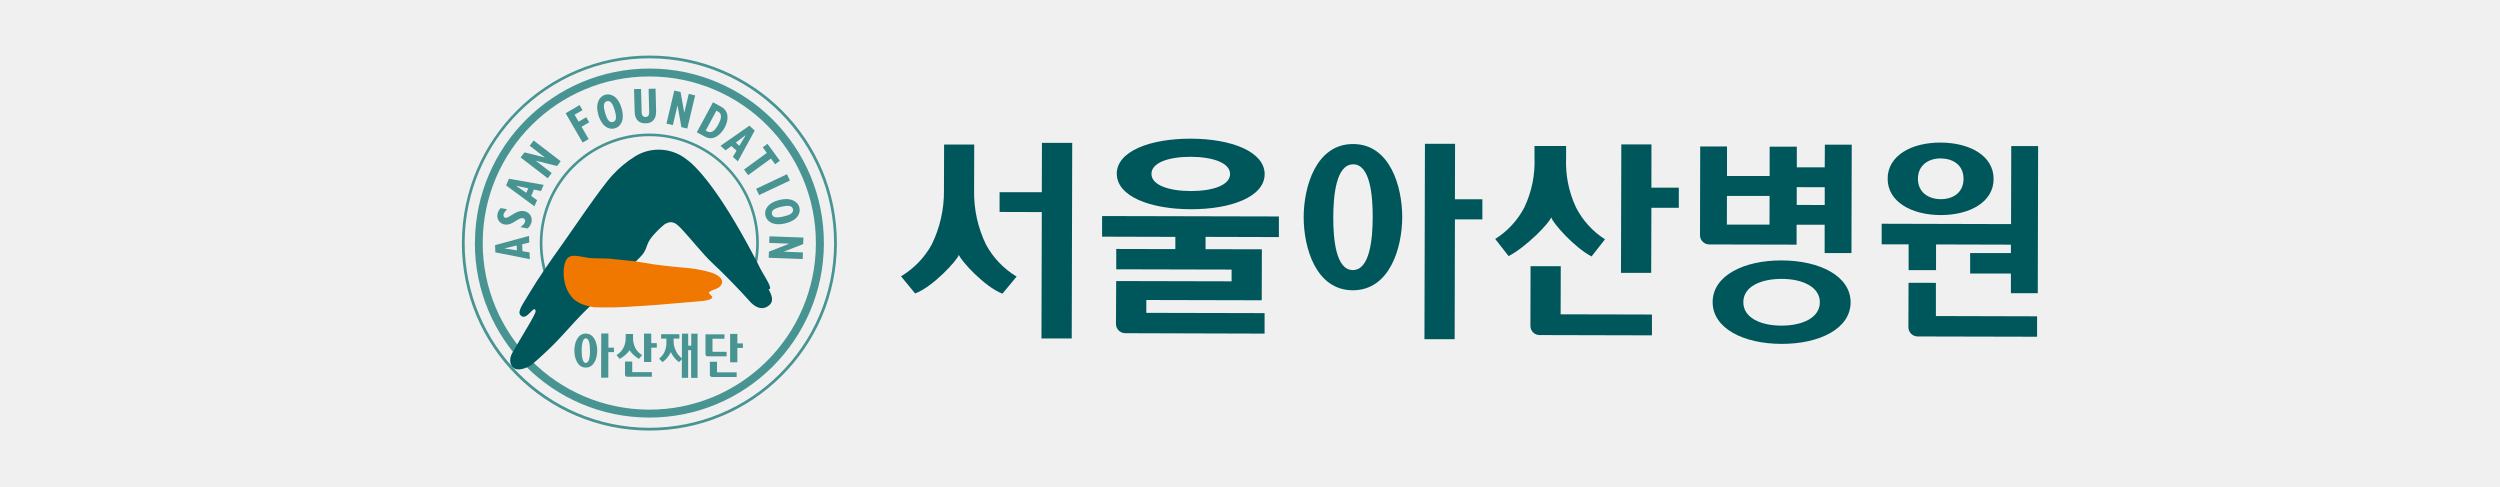
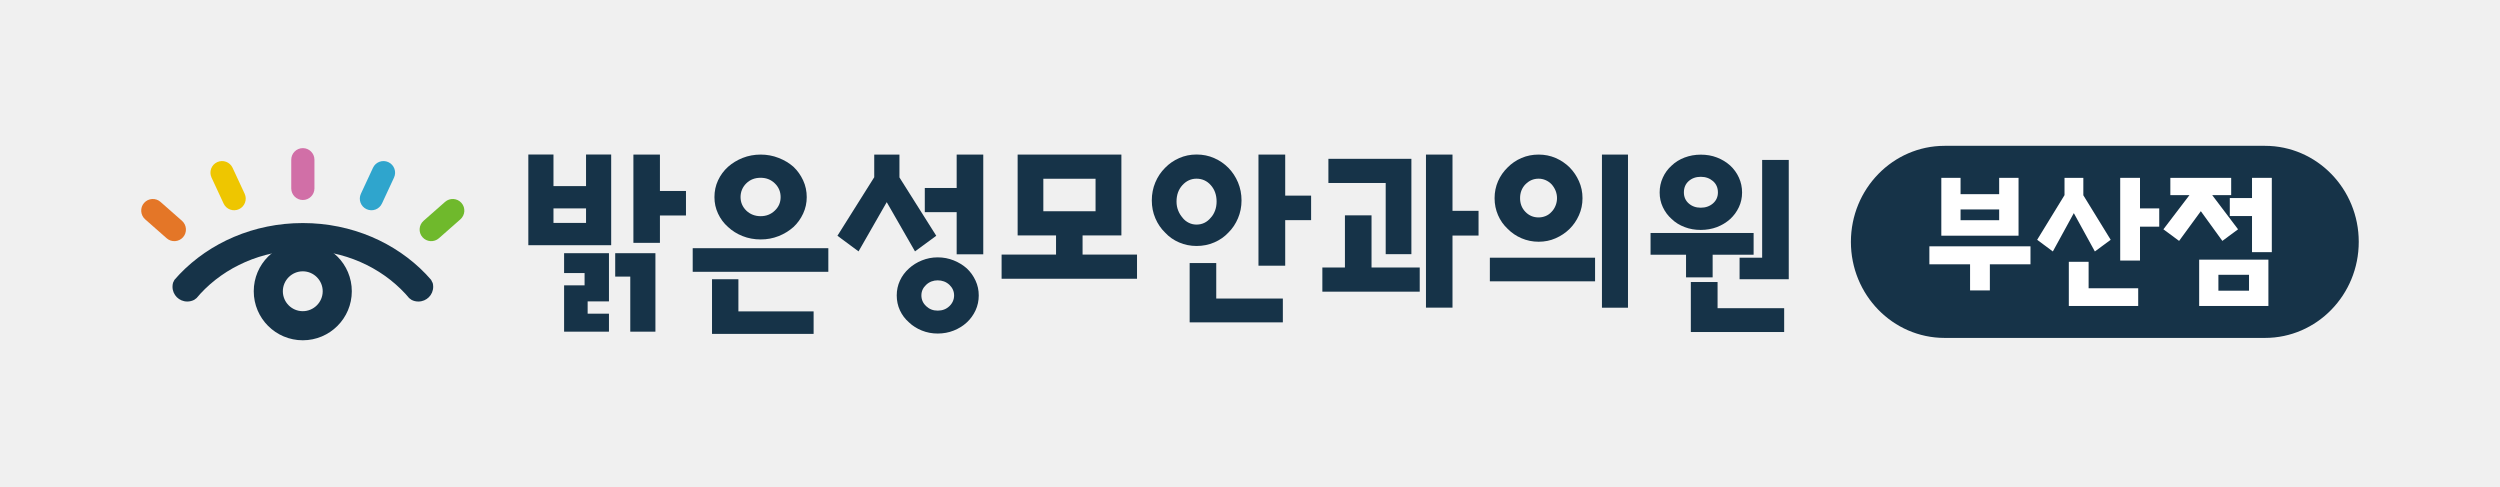
<svg xmlns="http://www.w3.org/2000/svg" id="_레이어_2" data-name="레이어 2" viewBox="0 0 360 70">
  <defs>
    <style>
      .cls-1 {
-         fill: #479492;
+         fill: #163348;
      }

-       .cls-1, .cls-2, .cls-3, .cls-4 {
+       .cls-1, .cls-2, .cls-3, .cls-4, .cls-5, .cls-6, .cls-7, .cls-8 {
        stroke-width: 0px;
      }

      .cls-2 {
-         fill: #f07700;
+         fill: #e47627;
      }

      .cls-3 {
+         fill: #eec600;
+       }
+ 
+       .cls-4 {
        fill: none;
      }

-       .cls-4 {
-         fill: #00575b;
+       .cls-5 {
+         fill: #fff;
+       }
+ 
+       .cls-6 {
+         fill: #d16fa7;
+       }
+ 
+       .cls-7 {
+         fill: #6fb92c;
+       }
+ 
+       .cls-8 {
+         fill: #2fa5cd;
      }
    </style>
  </defs>
  <g id="_레이어_1-2" data-name="레이어 1">
    <g>
-       <rect class="cls-3" width="360" height="70" />
-       <g id="logo">
-         <path id="_패스_373" data-name="패스 373" class="cls-1" d="M66.91,34.93c.04-14.69,11.98-26.57,26.67-26.53,14.69.04,26.57,11.98,26.53,26.67-.04,14.69-11.98,26.57-26.67,26.53h0c-14.68-.05-26.55-11.98-26.53-26.67M66.51,34.93c-.04,14.91,12.02,27.03,26.93,27.07,14.91.04,27.03-12.02,27.07-26.93.04-14.91-12.02-27.03-26.93-27.07-14.9-.02-27.01,12.03-27.07,26.93" />
-         <path id="_패스_374" data-name="패스 374" class="cls-1" d="M69.51,34.94c.03-13.25,10.8-23.96,24.05-23.93,13.25.03,23.96,10.8,23.93,24.05-.03,13.25-10.8,23.96-24.05,23.93,0,0,0,0,0,0-13.24-.05-23.95-10.81-23.93-24.05M68.38,34.94c-.03,13.88,11.19,25.16,25.07,25.19,13.88.03,25.16-11.19,25.19-25.07.03-13.88-11.19-25.15-25.06-25.19-13.87-.02-25.14,11.19-25.19,25.06" />
-         <path id="_패스_375" data-name="패스 375" class="cls-1" d="M79.32,40.97c-3.3-7.84.38-16.86,8.22-20.15,7.84-3.3,16.86.38,20.15,8.22,1.27,3.02,1.54,6.36.78,9.55l.31.33c2.16-8.44-2.93-17.03-11.37-19.19-8.44-2.16-17.03,2.93-19.19,11.37-.85,3.33-.59,6.84.73,10.01l.36-.13Z" />
-         <path id="_패스_376" data-name="패스 376" class="cls-1" d="M99.52,54.42v-3.99s-.43,0-.43,0v3.97h-.91l.02-6.35h.9v1.73s.44,0,.44,0v-1.73h.91v6.36s-.92,0-.92,0Z" />
-         <path id="_패스_377" data-name="패스 377" class="cls-1" d="M106.98,50.1h-.8v2.07h-1.04v-4.09h1.04v1.37h.8v.64Z" />
-         <path id="_패스_378" data-name="패스 378" class="cls-1" d="M94.58,50.06h-.8v2.07h-1.04v-4.09h1.04v1.37s.8,0,.8,0v.65Z" />
-         <path id="_패스_379" data-name="패스 379" class="cls-1" d="M88.4,50.71h-.8v3.67h-1.04l.02-6.36h1.03v2.04s.8,0,.8,0v.64Z" />
-         <path id="_패스_380" data-name="패스 380" class="cls-1" d="M84.36,48.03c-1.24,0-1.65,1.42-1.65,2.45s.41,2.45,1.64,2.45,1.65-1.41,1.65-2.44-.41-2.45-1.64-2.45M84.96,50.49c0,.74-.09,1.77-.6,1.77s-.6-1.03-.6-1.77.09-1.77.6-1.77.6,1.03.59,1.77" />
-         <path id="_패스_381" data-name="패스 381" class="cls-1" d="M90.66,50.44h0c.35.51.81.94,1.35,1.24l.45-.55c-.41-.24-.74-.59-.97-1.01-.24-.49-.36-1.04-.33-1.58v-.44h-1.06v.44c.02.55-.09,1.09-.34,1.58-.23.42-.57.76-.98,1.01l.45.55c.56-.3,1.05-.72,1.43-1.23" />
-         <path id="_패스_382" data-name="패스 382" class="cls-1" d="M96.6,50.69c.26.58.66,1.08,1.17,1.46l.5-.5c-.34-.24-.63-.56-.84-.93-.28-.48-.43-1.03-.43-1.59v-.37h.83v-.64h-2.63s0,.64,0,.64h.76v.37c.04.55-.06,1.09-.29,1.59-.18.36-.44.68-.76.92l.49.51c.52-.37.93-.87,1.2-1.45" />
-         <path id="_패스_383" data-name="패스 383" class="cls-1" d="M90.29,54.25c-.16,0-.29-.13-.29-.29v-1.9h1.04v1.53s2.83,0,2.83,0v.66h-3.58Z" />
-         <path id="_패스_384" data-name="패스 384" class="cls-1" d="M102.51,54.28c-.16,0-.29-.13-.29-.29v-1.9h1.03v1.53h2.83v.67h-3.58Z" />
-         <path id="_패스_385" data-name="패스 385" class="cls-1" d="M101.59,48.13v2.89c0,.16.12.29.28.29h2.76s0-.65,0-.65h-2.03s0-1.88,0-1.88h1.72s0-.64,0-.64h-2.74Z" />
-         <path id="_패스_386" data-name="패스 386" class="cls-1" d="M76.29,37.31l-.03-.96-1.03-.18-.03-1,1.01-.24-.03-.96-4.89,1.33.04,1.04,4.97.98ZM74.42,36.05l-1.79-.28h0s1.77-.42,1.77-.42l.03.7Z" />
-         <path id="_패스_387" data-name="패스 387" class="cls-1" d="M74.94,32.71c.45-.35.63-.56.68-.82.05-.21-.09-.42-.3-.47,0,0-.02,0-.03,0-.7-.13-1.49,1.12-2.66.9-.67-.12-1.12-.76-1-1.43,0-.01,0-.03,0-.04.07-.34.23-.65.47-.89l.91.17c-.35.39-.46.56-.5.77-.06.19.04.39.23.46,0,0,.02,0,.03,0,.57.1,1.53-1.17,2.67-.96.71.09,1.21.74,1.12,1.45,0,.02,0,.04,0,.06-.09.38-.29.73-.58.99l-1.03-.19Z" />
-         <path id="_패스_388" data-name="패스 388" class="cls-1" d="M76.95,29.71l.39-.89-.85-.6.39-.92,1.02.21.39-.89-5-.88-.41.96,4.08,3.01ZM75.8,27.77l-1.5-1.02h0s1.77.37,1.77.37l-.28.65Z" />
-         <path id="_패스_389" data-name="패스 389" class="cls-1" d="M74.96,22.68l.57-.74,2.93.74h0s-2.19-1.7-2.19-1.7l.58-.75,3.89,2.99-.53.69-3.06-.77h0s2.3,1.78,2.3,1.78l-.58.75-3.89-2.99Z" />
-         <path id="_패스_390" data-name="패스 390" class="cls-1" d="M81.46,16.3l2-1.17.42.73-1.14.66.58,1,1.1-.64.42.73-1.1.64,1.03,1.78-.87.5-2.46-4.24Z" />
-         <path id="_패스_391" data-name="패스 391" class="cls-1" d="M86.15,16.52c.53,1.76,1.58,2.2,2.4,1.96.72-.21,1.5-1.07.95-2.91-.52-1.76-1.6-2.15-2.38-1.92-.82.25-1.44,1.27-.96,2.87M87.14,16.27c-.27-.92-.27-1.54.24-1.69.57-.17.89.47,1.13,1.28.34,1.13.21,1.57-.24,1.7-.53.16-.85-.35-1.13-1.29" />
-         <path id="_패스_392" data-name="패스 392" class="cls-1" d="M92.31,12.82l.09,3.38c.01.39.21.66.56.65.39-.01.54-.3.52-.74l-.08-3.32,1-.03.08,3.22c.03,1.08-.45,1.76-1.5,1.78-.92.02-1.56-.47-1.59-1.69l-.09-3.24,1-.02Z" />
-         <path id="_패스_393" data-name="패스 393" class="cls-1" d="M97.09,13.04l.91.21.53,2.97h.01s.64-2.7.64-2.7l.92.22-1.13,4.77-.85-.2-.55-3.11h-.01l-.67,2.82-.92-.22,1.13-4.77Z" />
-         <path id="_패스_394" data-name="패스 394" class="cls-1" d="M100.34,19.05l1.19.64c1.2.65,2.28-.32,2.82-1.31.57-1.05.69-2.37-.53-3.03l-1.15-.62-2.33,4.32ZM101.62,18.8l1.54-2.86.26.14c.61.33.45,1.06,0,1.87-.47.87-.96,1.31-1.6.96l-.2-.11Z" />
-         <path id="_패스_395" data-name="패스 395" class="cls-1" d="M103.76,21l.72.65.84-.62.74.66-.53.9.72.65,2.43-4.44-.77-.7-4.16,2.9ZM105.95,20.53l1.45-1.09h0s-.93,1.55-.93,1.55l-.53-.47Z" />
-         <path id="_패스_396" data-name="패스 396" class="cls-1" d="M110.43,22.03l-.59-.82.68-.5,1.78,2.44-.69.5-.59-.82-3.29,2.39-.59-.81,3.28-2.39Z" />
-         <rect id="_사각형_34" data-name="사각형 34" class="cls-1" x="108.86" y="26.08" width="4.91" height="1" transform="translate(-.69 50.09) rotate(-25.28)" />
-         <path id="_패스_397" data-name="패스 397" class="cls-1" d="M112.32,28.77c-1.79.42-2.3,1.45-2.1,2.28.17.73.98,1.55,2.84,1.12,1.79-.42,2.25-1.47,2.06-2.27-.19-.84-1.18-1.51-2.8-1.13M112.52,29.77c.94-.22,1.55-.19,1.67.35.13.58-.52.86-1.35,1.05-1.15.27-1.58.11-1.68-.35-.13-.53.4-.83,1.36-1.05" />
-         <path id="_패스_398" data-name="패스 398" class="cls-1" d="M115.69,34.22l-.03.93-2.81,1.09h0s2.77.11,2.77.11l-.03.95-4.9-.18.03-.88,2.94-1.15h0s-2.89-.11-2.89-.11l.03-.95,4.91.18Z" />
-         <path id="_패스_399" data-name="패스 399" class="cls-4" d="M99.41,23.44c-1.2-1.21-2.84-1.89-4.54-1.89-1.22,0-2.41.33-3.44.98-1.19.74-2.26,1.63-3.2,2.66-1.68,1.76-5.96,8.18-7.65,10.53-1.22,1.7-3.27,4.66-4.15,6.17-1.09,1.86-1.99,2.93-1.48,3.5.9,1,1.97-1.69,2.18-.61.08.41-1.94,3.52-3.38,6.08-.75,1.32-.04,3.41,2.78,1.69,0,0,1.64-1.39,3.13-2.88,2.08-2.08,3.95-4.51,6.32-6.45,1.72-1.4,4.4-4.46,6.13-6.12,1.25-1.2.74-1.77,1.82-3.06.55-.65,1.16-1.25,1.82-1.78,1.08-.61,1.66-.08,2.49.81,1.21,1.29,3.07,3.62,4.27,4.74,1.65,1.53,4.07,4.01,5.51,5.64.15.17,1.51,1.68,2.83.43.57-.54.31-1.38-.19-2.24h0s.18,0,.18,0h0c.36-.37-1.01-2.14-1.66-3.58-5.03-9.74-8.34-13.57-10.24-15.08" />
-         <path id="_패스_400" data-name="패스 400" class="cls-2" d="M102.56,42.82c-.18.57-2.15.57-3.95.74-1.56.15-5.91.51-7.19.55-1.95.16-3.91.2-5.87.13-2.59-.38-3.26-1.39-3.76-2.28-.93-1.69-.78-4.45.15-4.95.96-.51,2.06.24,4.09.19.83-.01,1.67.03,2.49.13,1.33.15,2.7.22,4.04.48,1.91.37,4.72.63,6.72.81,1.04.11,2.07.32,3.08.61,2.48.84,1.58,2.05.85,2.32-.2.08-1.13.4-1.13.59s.52.52.48.65" />
-         <path id="_패스_401" data-name="패스 401" class="cls-4" d="M258.73,29.51v-2.56s4.03.01,4.03.01v2.56s-4.03-.01-4.03-.01ZM254.81,32.34h-6.14s.01-4.13.01-4.13h6.14s-.01,4.13-.01,4.13ZM262.77,24.1h-4.03s0-2.98,0-2.98h-3.91s0,4.22,0,4.22h-6.14s0-4.25,0-4.25h-3.86s-.03,12.82-.03,12.82c.02.73.63,1.31,1.37,1.29l12.54.03v-2.87s4.04,0,4.04,0v4.08s3.86,0,3.86,0l.04-15.61h-3.87s-.02,3.24-.02,3.24Z" />
-         <path id="_패스_402" data-name="패스 402" class="cls-4" d="M274.83,40.72l-.02,6.44c.02.73.64,1.31,1.37,1.29l17.16.04v-2.94s-14.57-.04-14.57-.04v-4.78s-3.95-.01-3.95-.01Z" />
-         <path id="_패스_403" data-name="패스 403" class="cls-4" d="M274.84,38.9h3.95s0-3.7,0-3.7l10.78.03v1.21h-5.87s0,2.95,0,2.95h5.87s0,2.83,0,2.83h3.87s.05-21.19.05-21.19h-3.87s-.03,11.24-.03,11.24l-18.63-.05v2.96s3.88,0,3.88,0v3.72Z" />
-         <path id="_패스_404" data-name="패스 404" class="cls-4" d="M237.82,20.79h-4.35s-.05,18.5-.05,18.5h4.35s.03-9.37.03-9.37h3.95s0-2.9,0-2.9h-3.95s.01-6.23.01-6.23Z" />
-         <path id="_패스_405" data-name="패스 405" class="cls-4" d="M209.54,20.71h-4.35s-.07,28.13-.07,28.13h4.35s.04-17.25.04-17.25h3.95s0-2.9,0-2.9h-3.95s.02-7.97.02-7.97Z" />
-         <path id="_패스_406" data-name="패스 406" class="cls-4" d="M194.85,23.66c2.44,0,2.83,4.45,2.82,7.62s-.42,7.61-2.86,7.61-2.83-4.45-2.82-7.62.43-7.61,2.86-7.6M194.8,41.8c5.31.01,7.11-6.1,7.12-10.51s-1.75-10.54-7.07-10.55-7.11,6.1-7.12,10.51,1.75,10.53,7.06,10.55" />
-         <path id="_패스_407" data-name="패스 407" class="cls-4" d="M223.38,31.31c.23.82,3.3,4.3,5.8,5.62l1.94-2.47c-1.78-1.13-3.22-2.72-4.18-4.6-1.05-2.24-1.53-4.7-1.42-7.17v-1.67h-4.55s0,1.65,0,1.65c.1,2.47-.39,4.93-1.45,7.17-.97,1.87-2.42,3.45-4.21,4.57l1.93,2.47c2.51-1.3,5.9-4.77,6.13-5.59" />
-         <path id="_패스_408" data-name="패스 408" class="cls-4" d="M220.4,38.31l-.02,8.62c0,.73.59,1.32,1.32,1.32l16.18.04v-3s-13.15-.03-13.15-.03l.02-6.93h-4.35Z" />
-         <path id="_패스_409" data-name="패스 409" class="cls-4" d="M251.04,43.51c0-2.23,2.48-3.35,5.52-3.35s5.51,1.18,5.5,3.38-2.48,3.35-5.52,3.35-5.51-1.15-5.5-3.38M266.49,43.54c0-3.79-4.44-6.02-9.92-6.04s-9.94,2.2-9.95,5.99,4.44,6.02,9.92,6.03,9.94-2.19,9.95-5.98" />
-         <path id="_패스_410" data-name="패스 410" class="cls-4" d="M279.47,22.82c1.81,0,3.29.99,3.28,2.94s-1.48,2.93-3.29,2.92-3.28-1.02-3.28-2.94,1.48-2.93,3.29-2.93M279.44,30.97c4.21.01,7.64-1.87,7.64-5.2s-3.4-5.22-7.62-5.24-7.64,1.89-7.64,5.2c0,3.31,3.4,5.22,7.62,5.24" />
-         <path id="_패스_411" data-name="패스 411" class="cls-4" d="M169.27,35.87h-.53l-8-.02v2.93s16.61.04,16.61.04v1.69l-16.62-.04-.03,6.22c.02.73.64,1.31,1.37,1.29l20.03.06v-2.95s-17.03-.04-17.03-.04v-1.85s16.62.04,16.62.04l.02-7.34-8.11-.02v-1.77s10.56.03,10.56.03v-2.97s-25.46-.06-25.46-.06v2.97s10.55.03,10.55.03v1.77Z" />
-         <path id="_패스_412" data-name="패스 412" class="cls-4" d="M143.94,30.52l6.08.02-.05,18.2h4.36s.07-28.17.07-28.17h-4.36s-.02,7.11-.02,7.11h-6.08s0,2.84,0,2.84Z" />
-         <path id="_패스_413" data-name="패스 413" class="cls-4" d="M177.13,25.06c0,1.62-2.54,2.46-5.67,2.45s-5.66-.85-5.65-2.48,2.54-2.46,5.67-2.45,5.66.86,5.65,2.48M160.82,25.02c0,3.24,4.76,5.09,10.63,5.11s10.66-1.82,10.66-5.05-4.76-5.1-10.64-5.11c-5.88-.01-10.65,1.81-10.66,5.06" />
-         <path id="_패스_414" data-name="패스 414" class="cls-4" d="M138.07,36.67c.24.83,3.74,4.66,6.28,5.62l2.04-2.46c-1.85-1.12-3.37-2.7-4.4-4.6-1.18-2.43-1.77-5.11-1.72-7.81l.02-6.61h-4.34s-.02,6.6-.02,6.6c.03,2.7-.57,5.38-1.76,7.8-1.04,1.89-2.57,3.47-4.42,4.58l2.03,2.47c2.55-.95,6.07-4.77,6.31-5.59" />
+       <rect class="cls-4" width="360" height="70" />
+       <g>
+         <g>
+           <g>
+             <path class="cls-1" d="M104.84,32.69c.59.55,1.29.99,2.1,1.31.8.32,1.67.48,2.6.48s1.77-.16,2.58-.48c.81-.32,1.52-.76,2.14-1.31.58-.54,1.04-1.18,1.39-1.93.35-.75.52-1.54.52-2.38s-.17-1.66-.52-2.41c-.35-.75-.81-1.4-1.39-1.95-.61-.54-1.32-.96-2.14-1.28-.81-.32-1.67-.48-2.58-.48s-1.79.16-2.6.48c-.8.32-1.5.75-2.1,1.28-.61.55-1.09,1.2-1.44,1.95-.35.75-.52,1.55-.52,2.41s.17,1.63.52,2.38c.35.75.83,1.39,1.44,1.93ZM107.47,26.4c.55-.54,1.24-.8,2.06-.8s1.49.27,2.04.8c.56.54.84,1.2.84,1.98s-.28,1.42-.84,1.95c-.56.54-1.24.8-2.04.8s-1.51-.27-2.06-.8c-.55-.54-.83-1.19-.83-1.95s.28-1.44.83-1.98Z" />
+             <rect class="cls-1" x="99.75" y="35.74" width="19.53" height="3.4" />
+             <polygon class="cls-1" points="106.33 40.21 102.53 40.21 102.53 48.08 117.16 48.08 117.16 44.84 106.33 44.84 106.33 40.21" />
+           </g>
+           <g>
+             <path class="cls-1" d="M139.23,38.66c-.54-.48-1.17-.87-1.89-1.16-.72-.29-1.49-.44-2.31-.44s-1.56.15-2.28.44c-.72.29-1.34.68-1.86,1.16-.56.5-.99,1.08-1.3,1.75-.31.67-.46,1.38-.46,2.13s.15,1.49.46,2.15c.31.67.74,1.24,1.3,1.73.52.5,1.14.89,1.86,1.18.72.29,1.48.43,2.28.43s1.59-.14,2.31-.43c.72-.29,1.35-.68,1.89-1.18.52-.48.94-1.06,1.25-1.73.31-.67.46-1.39.46-2.15s-.15-1.46-.46-2.13c-.31-.67-.72-1.25-1.25-1.75ZM136.71,44.09c-.45.43-1.01.64-1.68.64s-1.2-.21-1.66-.64c-.46-.43-.69-.95-.69-1.55s.23-1.1.69-1.53c.46-.43,1.02-.64,1.66-.64s1.22.21,1.68.64c.45.43.68.94.68,1.53s-.23,1.12-.68,1.55Z" />
+             <polygon class="cls-1" points="134.82 33.95 129.52 25.55 129.52 22.26 125.89 22.26 125.89 25.52 120.59 33.95 123.63 36.2 127.69 29.11 131.76 36.2 134.82 33.95" />
+             <polygon class="cls-1" points="137.76 27.07 133.17 27.07 133.17 30.55 137.76 30.55 137.76 36.62 141.59 36.62 141.59 22.26 137.76 22.26 137.76 27.07" />
+           </g>
+           <path class="cls-1" d="M155.9,33.9h5.58v-11.64h-14.94v11.64h5.53v2.76h-7.84v3.48h19.5v-3.48h-7.84v-2.76ZM150.24,30.42v-4.68h7.52v4.68h-7.52Z" />
+           <g>
+             <path class="cls-1" d="M174.85,34.91c.79-.34,1.47-.81,2.04-1.42.58-.57,1.04-1.26,1.38-2.06.34-.8.51-1.66.51-2.57s-.17-1.79-.51-2.6c-.34-.8-.8-1.5-1.38-2.09-.58-.59-1.26-1.06-2.04-1.4-.79-.35-1.63-.52-2.54-.52s-1.73.17-2.52.52c-.79.35-1.46.82-2.02,1.4-.59.59-1.06,1.28-1.4,2.09s-.51,1.67-.51,2.6.17,1.77.51,2.57c.34.8.81,1.49,1.4,2.06.56.61,1.23,1.08,2.02,1.42.79.34,1.63.51,2.52.51s1.76-.17,2.54-.51ZM170.29,31.35c-.26-.29-.47-.63-.63-1.03s-.24-.83-.24-1.3c0-.95.28-1.73.84-2.35.56-.62,1.24-.94,2.04-.94s1.51.31,2.06.94c.55.62.83,1.41.83,2.35,0,.46-.07.9-.22,1.3-.15.4-.35.75-.62,1.03-.26.32-.57.57-.92.74-.35.17-.73.25-1.13.25s-.75-.08-1.1-.25c-.35-.17-.66-.41-.92-.74Z" />
+             <polygon class="cls-1" points="185.07 22.26 181.22 22.26 181.22 38.26 185.07 38.26 185.07 31.7 188.8 31.7 188.8 28.17 185.07 28.17 185.07 22.26" />
+             <polygon class="cls-1" points="175.14 37.88 171.31 37.88 171.31 46.42 184.73 46.42 184.73 42.99 175.14 42.99 175.14 37.88" />
+           </g>
+           <g>
+             <rect class="cls-1" x="230.68" y="22.26" width="3.75" height="22.05" />
+             <path class="cls-1" d="M217.11,32.96c.56.57,1.22,1.02,1.99,1.35.77.33,1.59.5,2.46.5s1.69-.16,2.45-.5c.76-.33,1.43-.78,2.01-1.35.56-.55,1.01-1.21,1.35-1.97.34-.76.51-1.57.51-2.45s-.17-1.69-.51-2.45c-.34-.76-.79-1.42-1.35-1.99-.58-.57-1.25-1.02-2.01-1.35-.76-.33-1.58-.49-2.45-.49s-1.7.16-2.46.49c-.77.33-1.43.78-1.99,1.35-.59.57-1.06,1.24-1.39,1.99-.33.76-.5,1.57-.5,2.45s.17,1.69.5,2.45c.33.76.79,1.41,1.39,1.97ZM219.66,26.55c.52-.54,1.15-.82,1.9-.82.35,0,.69.07,1.01.21.32.14.61.34.85.59.24.27.44.58.58.92.14.35.21.71.21,1.08s-.07.74-.21,1.08c-.14.35-.33.65-.58.9-.24.27-.53.47-.85.6-.32.13-.66.2-1.01.2-.75,0-1.39-.27-1.9-.8-.52-.54-.77-1.19-.77-1.98s.26-1.45.77-1.99Z" />
+             <rect class="cls-1" x="214.54" y="37.11" width="15.15" height="3.4" />
+           </g>
+           <g>
+             <polygon class="cls-1" points="246.62 39.94 246.62 36.68 252.52 36.68 252.52 33.55 237.68 33.55 237.68 36.68 242.79 36.68 242.79 39.94 246.62 39.94" />
+             <path class="cls-1" d="M240.72,31.54c.52.5,1.15.89,1.87,1.16.72.28,1.5.41,2.32.41s1.62-.14,2.33-.41c.72-.28,1.35-.66,1.91-1.16.52-.48.94-1.05,1.25-1.71.31-.66.46-1.36.46-2.11s-.15-1.48-.46-2.15c-.31-.67-.72-1.24-1.25-1.73-.56-.5-1.2-.89-1.91-1.16-.72-.28-1.49-.41-2.33-.41s-1.59.14-2.32.41c-.73.28-1.35.66-1.87,1.16-.54.48-.97,1.06-1.27,1.73-.31.67-.46,1.39-.46,2.15s.15,1.45.46,2.11c.31.66.73,1.23,1.27,1.71ZM243.17,26.08c.46-.41,1.04-.62,1.74-.62s1.28.21,1.76.62c.47.41.71.95.71,1.63,0,.64-.24,1.17-.71,1.58-.47.41-1.06.62-1.76.62s-1.28-.21-1.74-.62c-.46-.41-.69-.94-.69-1.58,0-.68.23-1.22.69-1.63Z" />
+             <polygon class="cls-1" points="247.33 40.61 243.48 40.61 243.48 47.81 256.92 47.81 256.92 44.38 247.33 44.38 247.33 40.61" />
+             <polygon class="cls-1" points="253.75 37.11 250.5 37.11 250.5 40.21 257.58 40.21 257.58 23.03 253.75 23.03 253.75 37.11" />
+           </g>
+           <g>
+             <polygon class="cls-1" points="209.16 22.26 205.34 22.26 205.34 44.3 209.16 44.3 209.16 33.92 212.91 33.92 212.91 30.36 209.16 30.36 209.16 22.26" />
+             <polygon class="cls-1" points="197.5 31.01 193.67 31.01 193.67 38.52 190.42 38.52 190.42 42 204.44 42 204.44 38.52 197.5 38.52 197.5 31.01" />
+             <polygon class="cls-1" points="199.54 36.6 203.24 36.6 203.24 22.87 191.29 22.87 191.29 26.35 199.54 26.35 199.54 36.6" />
+           </g>
+           <g>
+             <path class="cls-1" d="M84.39,26.8h-4.69v-4.55h-3.62v13.06h11.93v-13.06h-3.62v4.55ZM84.39,32.1h-4.69v-2.09h4.69v2.09Z" />
+             <polygon class="cls-1" points="95.03 22.26 91.21 22.26 91.21 34.97 95.03 34.97 95.03 31.03 98.78 31.03 98.78 27.5 95.03 27.5 95.03 22.26" />
+             <polygon class="cls-1" points="81.23 39.32 84.18 39.32 84.18 41.09 81.23 41.09 81.23 47.76 87.69 47.76 87.69 45.17 84.62 45.17 84.62 43.4 87.69 43.4 87.69 36.46 81.23 36.46 81.23 39.32" />
+             <polygon class="cls-1" points="88.59 39.83 90.76 39.83 90.76 47.76 94.38 47.76 94.38 36.46 88.59 36.46 88.59 39.83" />
+           </g>
+         </g>
+         <g>
+           <g>
+             <path class="cls-6" d="M45.28,27.13c0,.92-.75,1.67-1.67,1.67h0c-.92,0-1.67-.75-1.67-1.67v-4.13c0-.92.75-1.67,1.67-1.67h0c.92,0,1.67.75,1.67,1.67v4.13Z" />
+             <path class="cls-3" d="M35.23,27.9c.39.84.02,1.83-.81,2.22h0c-.84.39-1.83.03-2.22-.81l-1.74-3.74c-.39-.84-.03-1.83.81-2.22h0c.84-.39,1.83-.03,2.22.81l1.74,3.74Z" />
+             <path class="cls-2" d="M26.21,31.8c.69.61.76,1.67.15,2.36h0c-.61.69-1.67.76-2.36.15l-3.1-2.73c-.69-.61-.76-1.67-.15-2.36h0c.61-.69,1.67-.76,2.36-.15l3.1,2.73Z" />
+           </g>
+           <g>
+             <path class="cls-8" d="M51.97,27.9c-.39.84-.03,1.83.81,2.22h0c.84.39,1.83.03,2.22-.81l1.74-3.74c.39-.84.02-1.83-.81-2.22h0c-.84-.39-1.83-.03-2.22.81l-1.74,3.74Z" />
+             <path class="cls-7" d="M60.99,31.8c-.69.61-.76,1.67-.15,2.36h0c.61.69,1.67.76,2.36.15l3.1-2.73c.69-.61.76-1.67.15-2.36h0c-.61-.69-1.67-.76-2.36-.15l-3.1,2.73Z" />
+           </g>
+           <path class="cls-1" d="M43.6,34.88c-3.9,0-7.06,3.16-7.06,7.06s3.16,7.06,7.06,7.06,7.06-3.16,7.06-7.06-3.16-7.06-7.06-7.06ZM43.6,44.81c-1.59,0-2.87-1.29-2.87-2.87s1.29-2.87,2.87-2.87,2.87,1.29,2.87,2.87-1.29,2.87-2.87,2.87Z" />
+           <path class="cls-1" d="M62.28,40.71c-.06-.15-.13-.29-.2-.41-.25-.29-.5-.57-.76-.84-4.32-4.5-10.65-7.34-17.71-7.34h-.02c-7.06,0-13.39,2.85-17.71,7.34-.26.27-.52.56-.76.84-.07.13-.14.27-.2.41-.05.18-.08.37-.08.58,0,1.18.95,2.13,2.13,2.13.36,0,.69-.09.99-.24.11-.07.23-.16.35-.26.17-.2.35-.41.53-.61,3.54-3.84,8.84-6.28,14.77-6.29,5.93,0,11.22,2.45,14.77,6.29.18.2.36.4.53.61.12.1.24.19.35.26.3.16.63.24.99.24,1.18,0,2.13-.95,2.13-2.13,0-.2-.03-.39-.08-.58Z" />
+         </g>
+         <g>
+           <path class="cls-1" d="M339.66,34.83c0,7.64-6.05,13.83-13.5,13.83h-46.13c-7.46,0-13.5-6.19-13.5-13.83h0c0-7.64,6.05-13.83,13.5-13.83h46.13c7.46,0,13.5,6.19,13.5,13.83h0Z" />
+           <g>
+             <g>
+               <path class="cls-5" d="M290.67,25.61h-2.79v2.35h-5.56v-2.35h-2.77v8.33h11.12v-8.33ZM287.88,31.71h-5.56v-1.55h5.56v1.55Z" />
+               <polygon class="cls-5" points="277.83 38.06 283.69 38.06 283.69 41.82 286.54 41.82 286.54 38.06 292.39 38.06 292.39 35.47 277.83 35.47 277.83 38.06" />
+             </g>
+             <g>
+               <polygon class="cls-5" points="308.16 25.61 305.31 25.61 305.31 37.52 308.16 37.52 308.16 32.64 310.93 32.64 310.93 30.01 308.16 30.01 308.16 25.61" />
+               <polygon class="cls-5" points="300.76 37.7 297.91 37.7 297.91 44.06 307.9 44.06 307.9 41.51 300.76 41.51 300.76 37.7" />
+               <polygon class="cls-5" points="301.66 36.21 303.94 34.53 300 28.12 300 25.61 297.29 25.61 297.29 28.1 293.35 34.53 295.61 36.21 298.63 30.69 301.66 36.21" />
+             </g>
+             <g>
+               <path class="cls-5" d="M316.68,44.06h9.97v-6.67h-9.97v6.67ZM319.45,39.57h4.41v2.29h-4.41v-2.29Z" />
+               <polygon class="cls-5" points="320.02 34.69 322.28 33.02 318.56 28.1 321.29 28.1 321.29 25.61 312.53 25.61 312.53 28.1 315.28 28.1 311.53 33.02 313.79 34.69 316.92 30.41 320.02 34.69" />
+               <polygon class="cls-5" points="324.29 25.61 324.29 28.52 321.09 28.52 321.09 31.11 324.29 31.11 324.29 36.31 327.14 36.31 327.14 25.61 324.29 25.61" />
+             </g>
+           </g>
+         </g>
      </g>
    </g>
  </g>
</svg>
